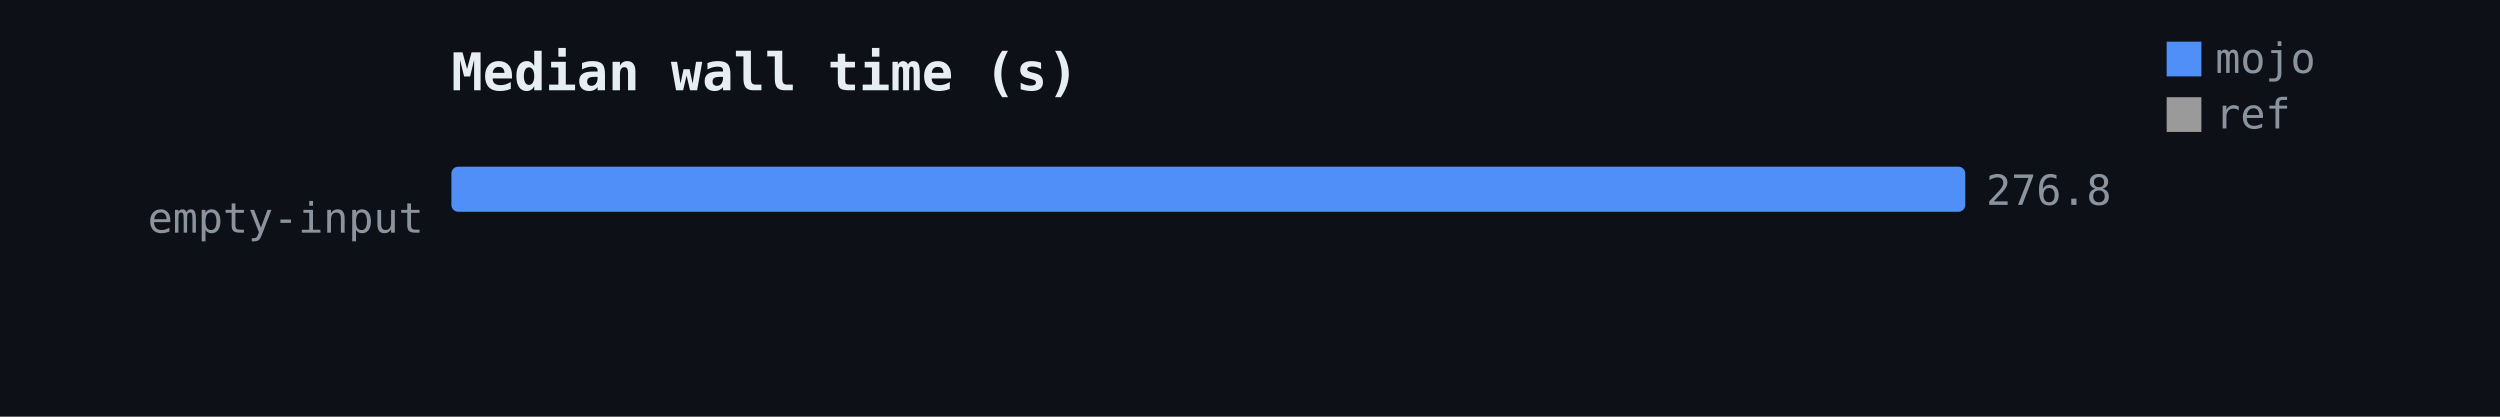
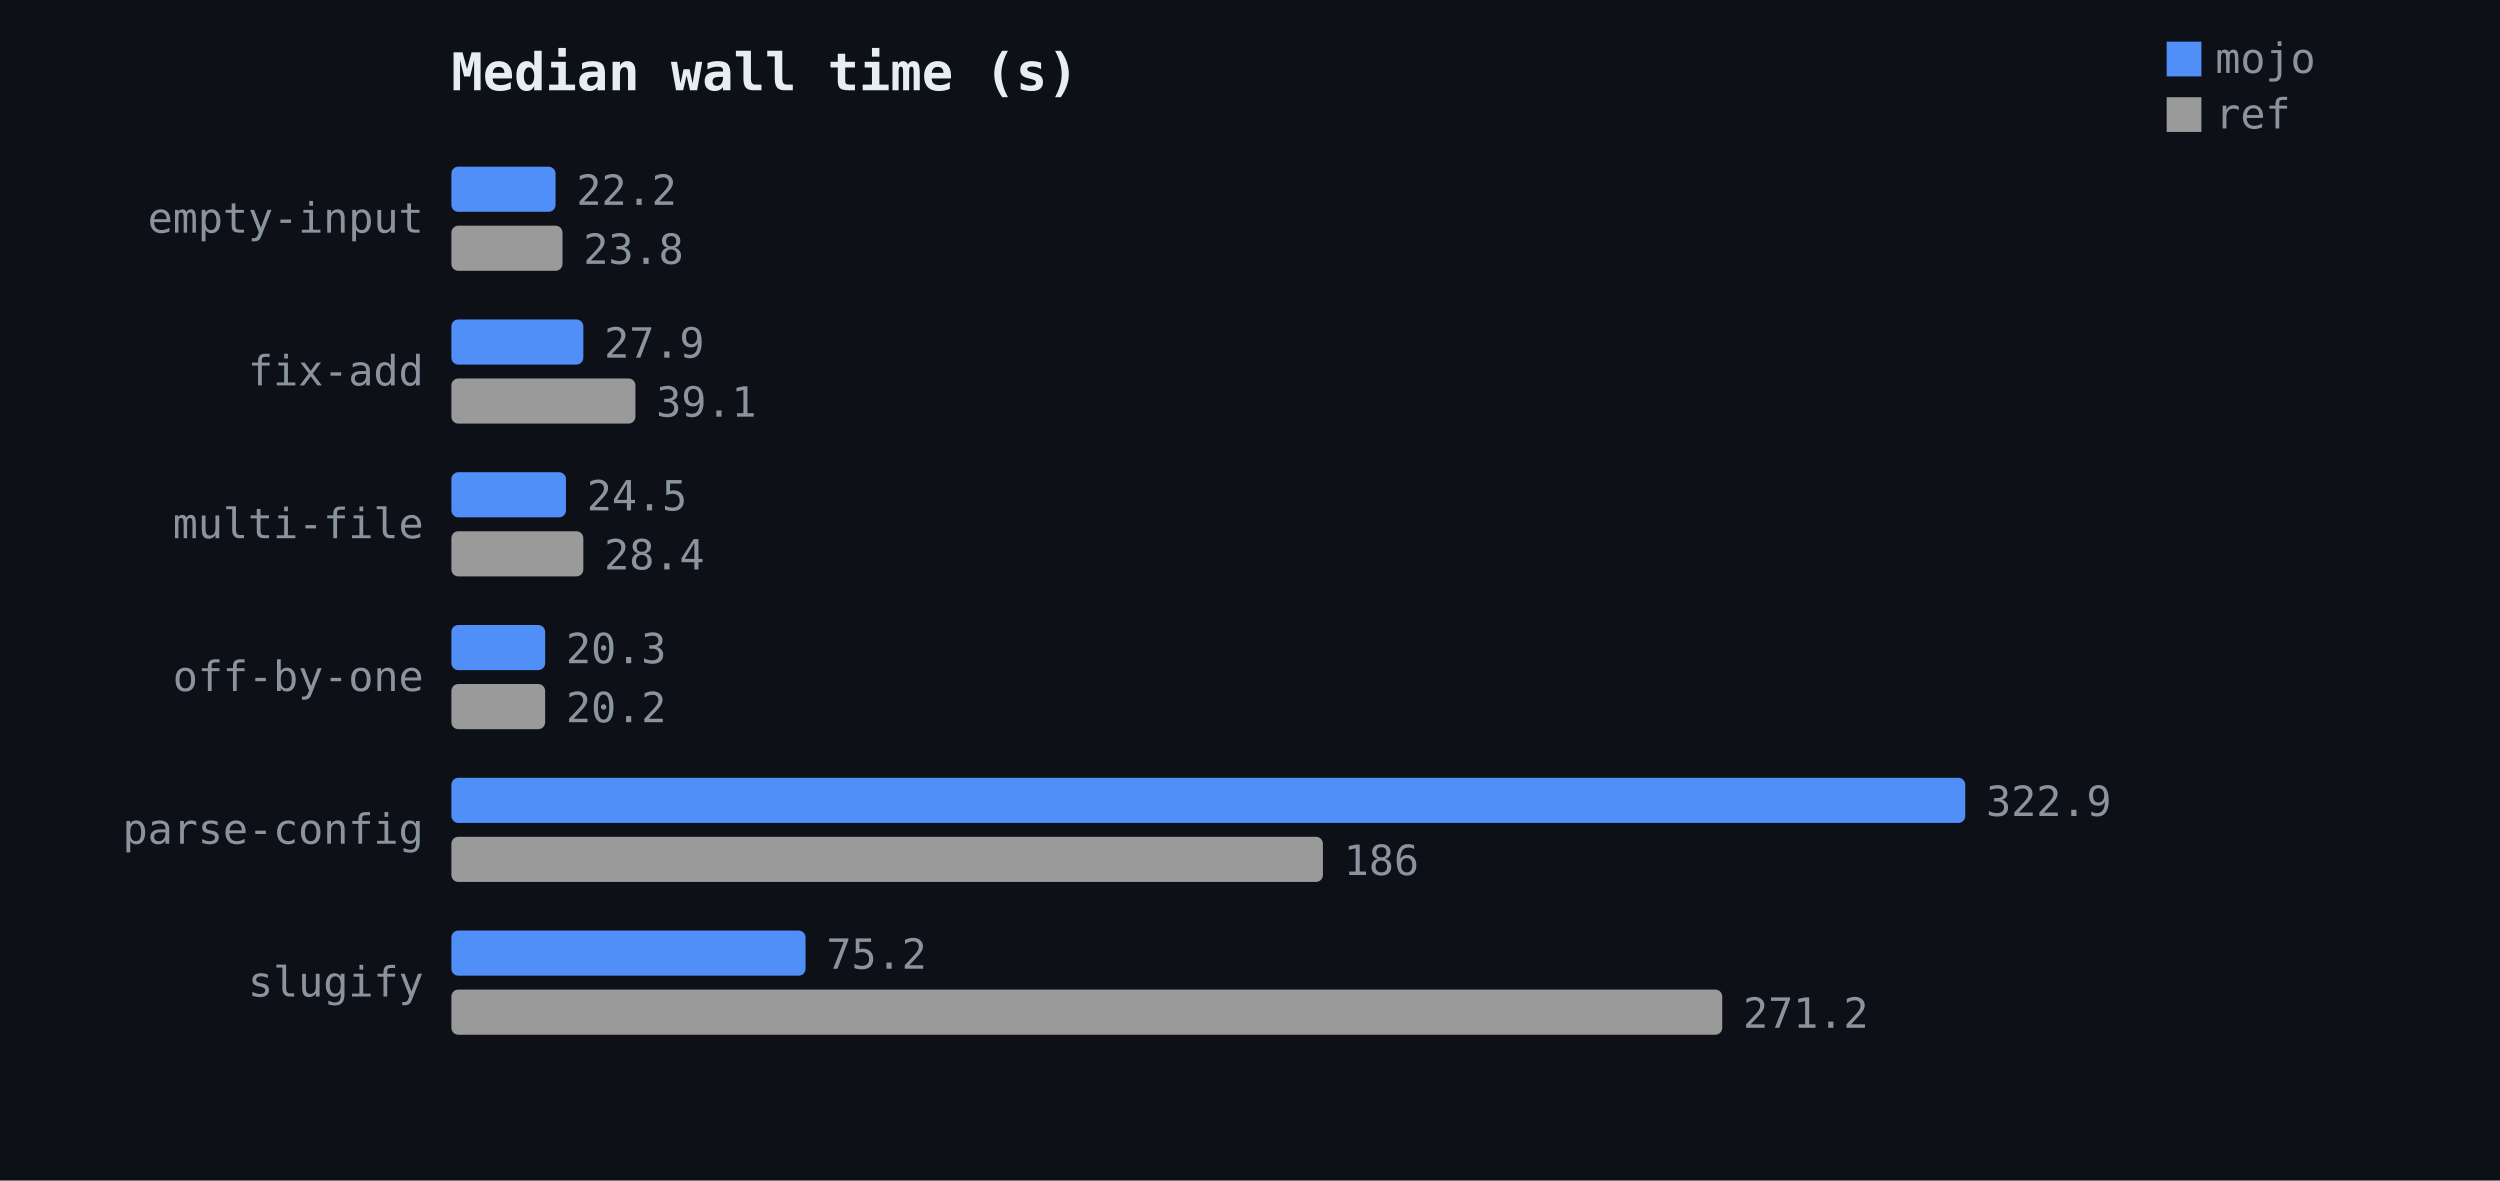
- <svg xmlns="http://www.w3.org/2000/svg" width="720" height="120" font-family="ui-monospace,monospace" font-size="12">
-   <rect width="720" height="120" fill="#0d1117" />
+ <svg xmlns="http://www.w3.org/2000/svg" width="720" height="340" font-family="ui-monospace,monospace" font-size="12">
+   <rect width="720" height="340" fill="#0d1117" />
  <text x="130" y="26" fill="#e6edf3" font-size="15" font-weight="bold">Median wall time (s)</text>
  <text x="122" y="67" fill="#8b949e" text-anchor="end">empty-input</text>
-   <rect x="130" y="48" width="436" height="13" rx="2" fill="#4f8ff7" />
-   <text x="572" y="59" fill="#8b949e">276.8</text>
+   <rect x="130" y="48" width="30" height="13" rx="2" fill="#4f8ff7" />
+   <text x="166" y="59" fill="#8b949e">22.2</text>
+   <rect x="130" y="65" width="32" height="13" rx="2" fill="#9a9a9a" />
+   <text x="168" y="76" fill="#8b949e">23.8</text>
+   <text x="122" y="111" fill="#8b949e" text-anchor="end">fix-add</text>
+   <rect x="130" y="92" width="38" height="13" rx="2" fill="#4f8ff7" />
+   <text x="174" y="103" fill="#8b949e">27.9</text>
+   <rect x="130" y="109" width="53" height="13" rx="2" fill="#9a9a9a" />
+   <text x="189" y="120" fill="#8b949e">39.1</text>
+   <text x="122" y="155" fill="#8b949e" text-anchor="end">multi-file</text>
+   <rect x="130" y="136" width="33" height="13" rx="2" fill="#4f8ff7" />
+   <text x="169" y="147" fill="#8b949e">24.5</text>
+   <rect x="130" y="153" width="38" height="13" rx="2" fill="#9a9a9a" />
+   <text x="174" y="164" fill="#8b949e">28.4</text>
+   <text x="122" y="199" fill="#8b949e" text-anchor="end">off-by-one</text>
+   <rect x="130" y="180" width="27" height="13" rx="2" fill="#4f8ff7" />
+   <text x="163" y="191" fill="#8b949e">20.3</text>
+   <rect x="130" y="197" width="27" height="13" rx="2" fill="#9a9a9a" />
+   <text x="163" y="208" fill="#8b949e">20.2</text>
+   <text x="122" y="243" fill="#8b949e" text-anchor="end">parse-config</text>
+   <rect x="130" y="224" width="436" height="13" rx="2" fill="#4f8ff7" />
+   <text x="572" y="235" fill="#8b949e">322.9</text>
+   <rect x="130" y="241" width="251" height="13" rx="2" fill="#9a9a9a" />
+   <text x="387" y="252" fill="#8b949e">186</text>
+   <text x="122" y="287" fill="#8b949e" text-anchor="end">slugify</text>
+   <rect x="130" y="268" width="102" height="13" rx="2" fill="#4f8ff7" />
+   <text x="238" y="279" fill="#8b949e">75.2</text>
+   <rect x="130" y="285" width="366" height="13" rx="2" fill="#9a9a9a" />
+   <text x="502" y="296" fill="#8b949e">271.2</text>
  <rect x="624" y="12" width="10" height="10" fill="#4f8ff7" />
  <text x="638" y="21" fill="#8b949e">mojo</text>
  <rect x="624" y="28" width="10" height="10" fill="#9a9a9a" />
  <text x="638" y="37" fill="#8b949e">ref</text>
</svg>
